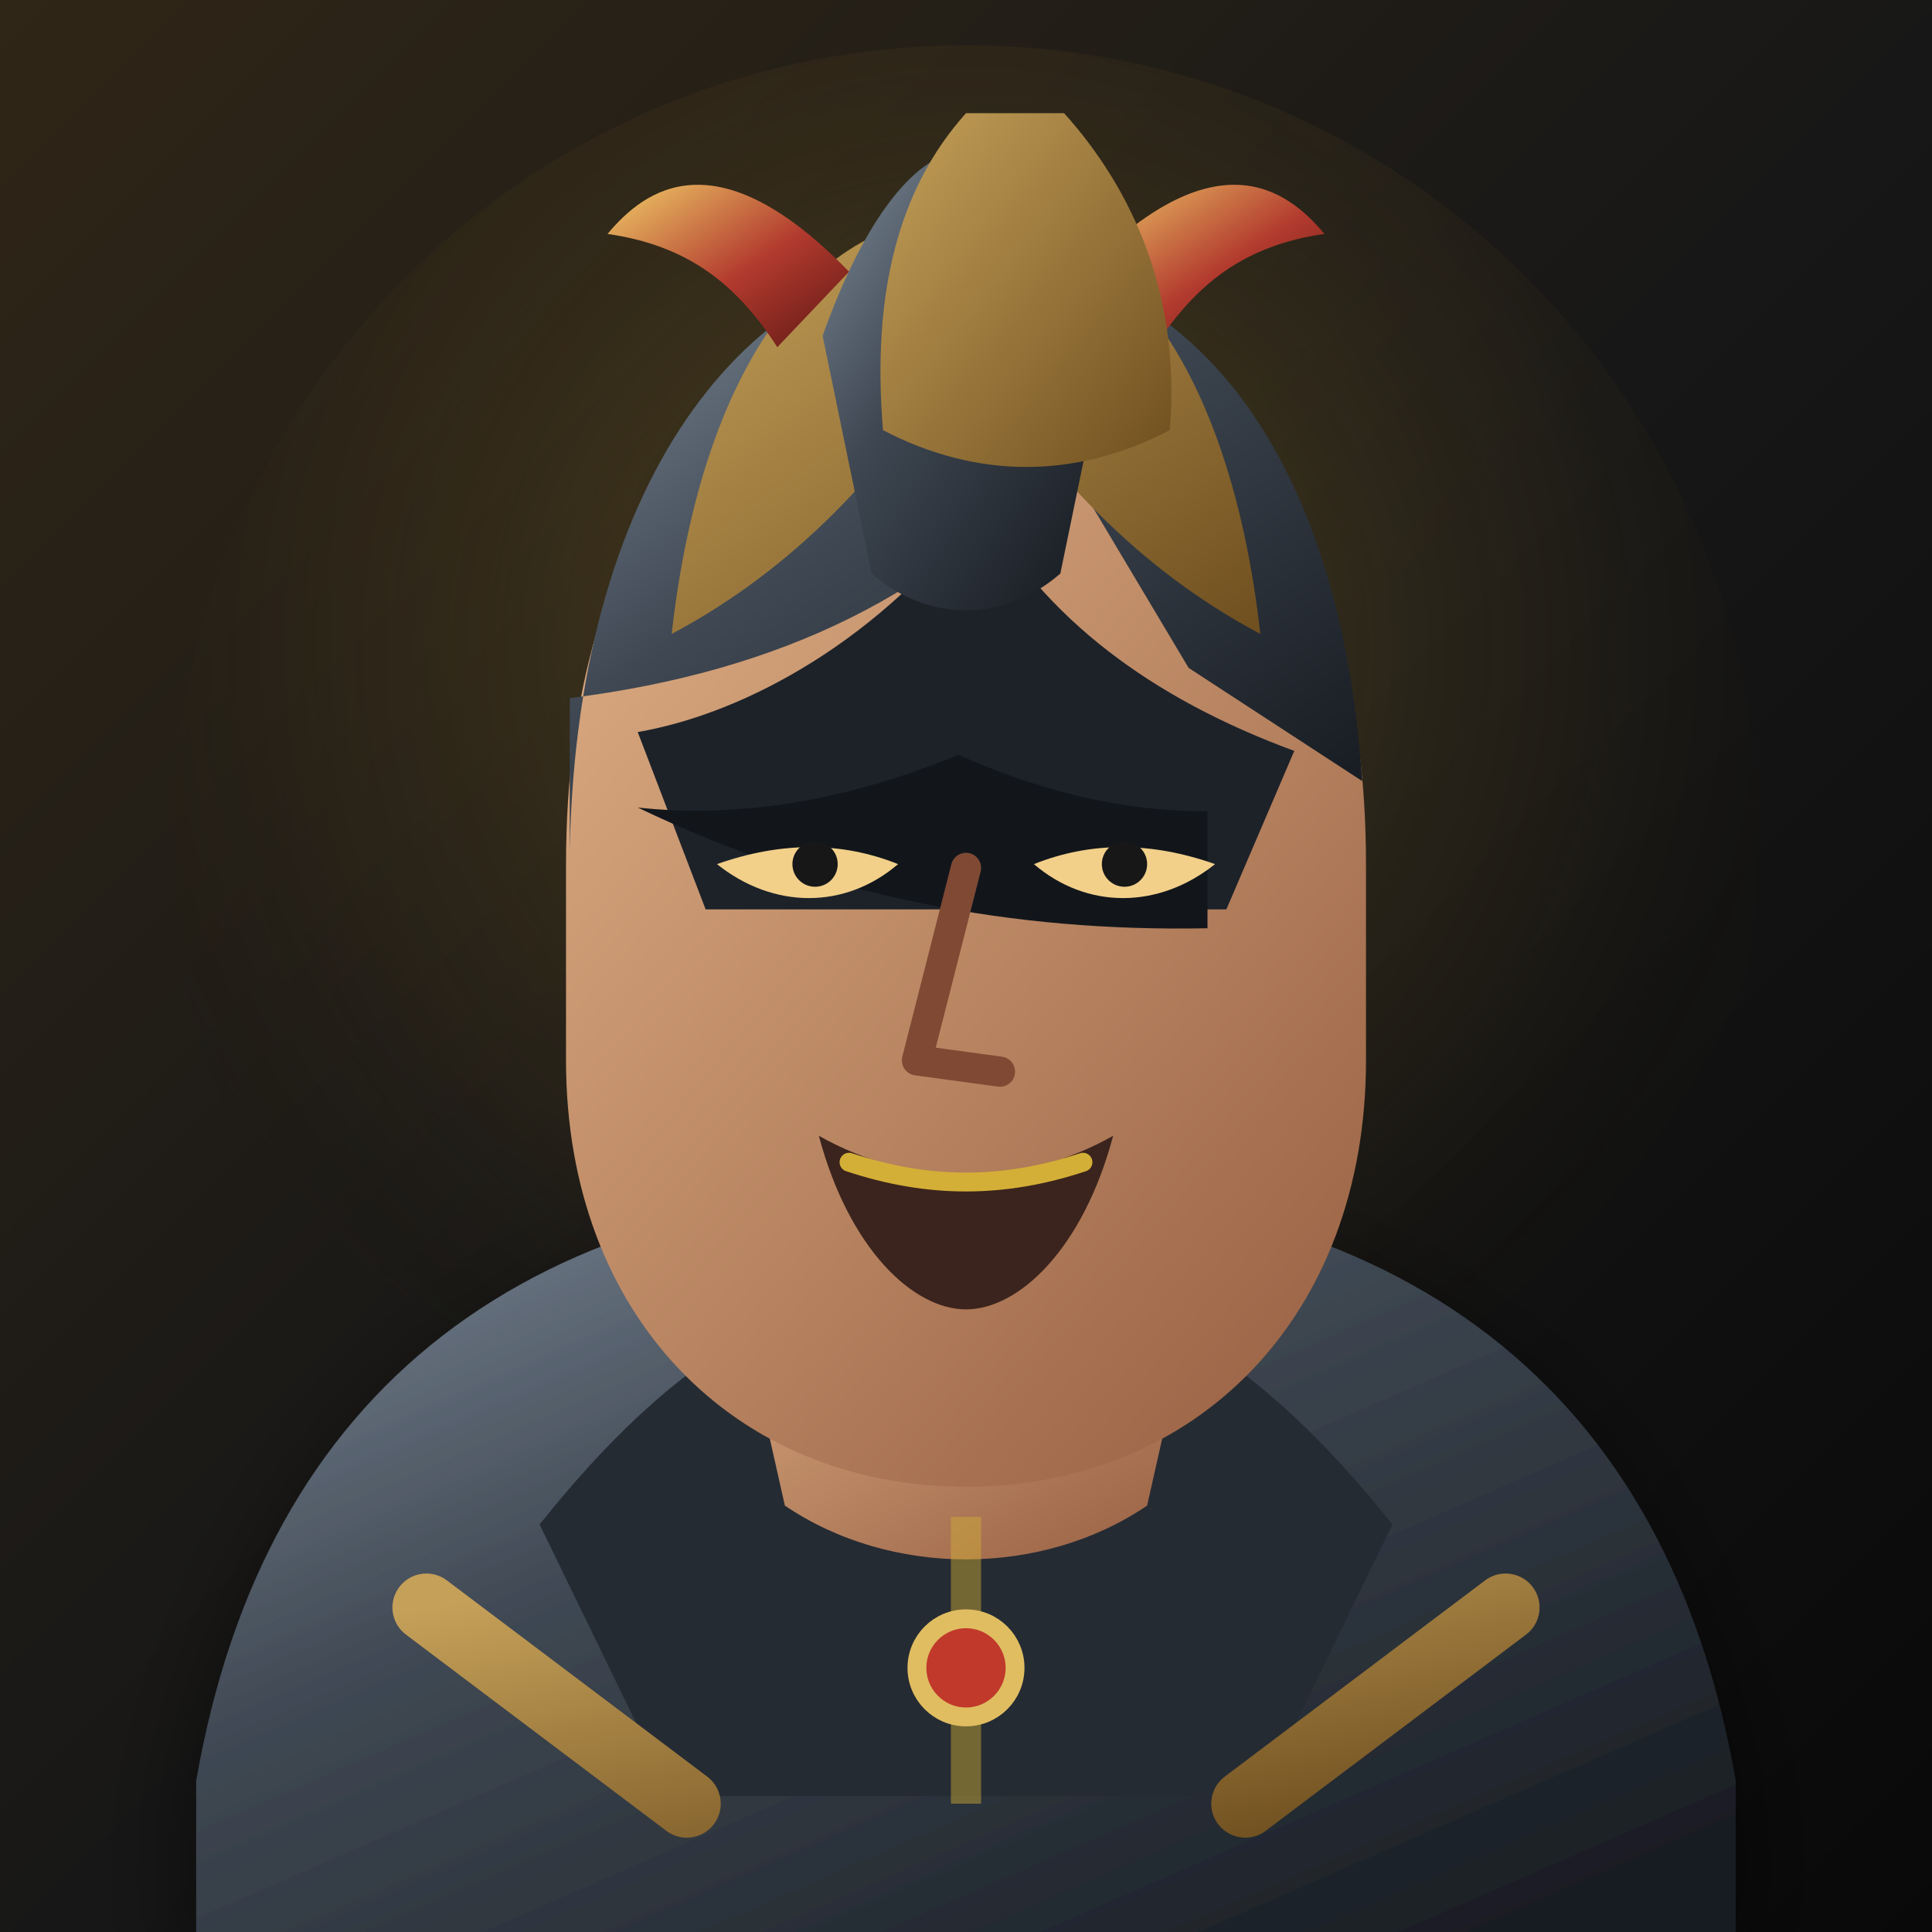
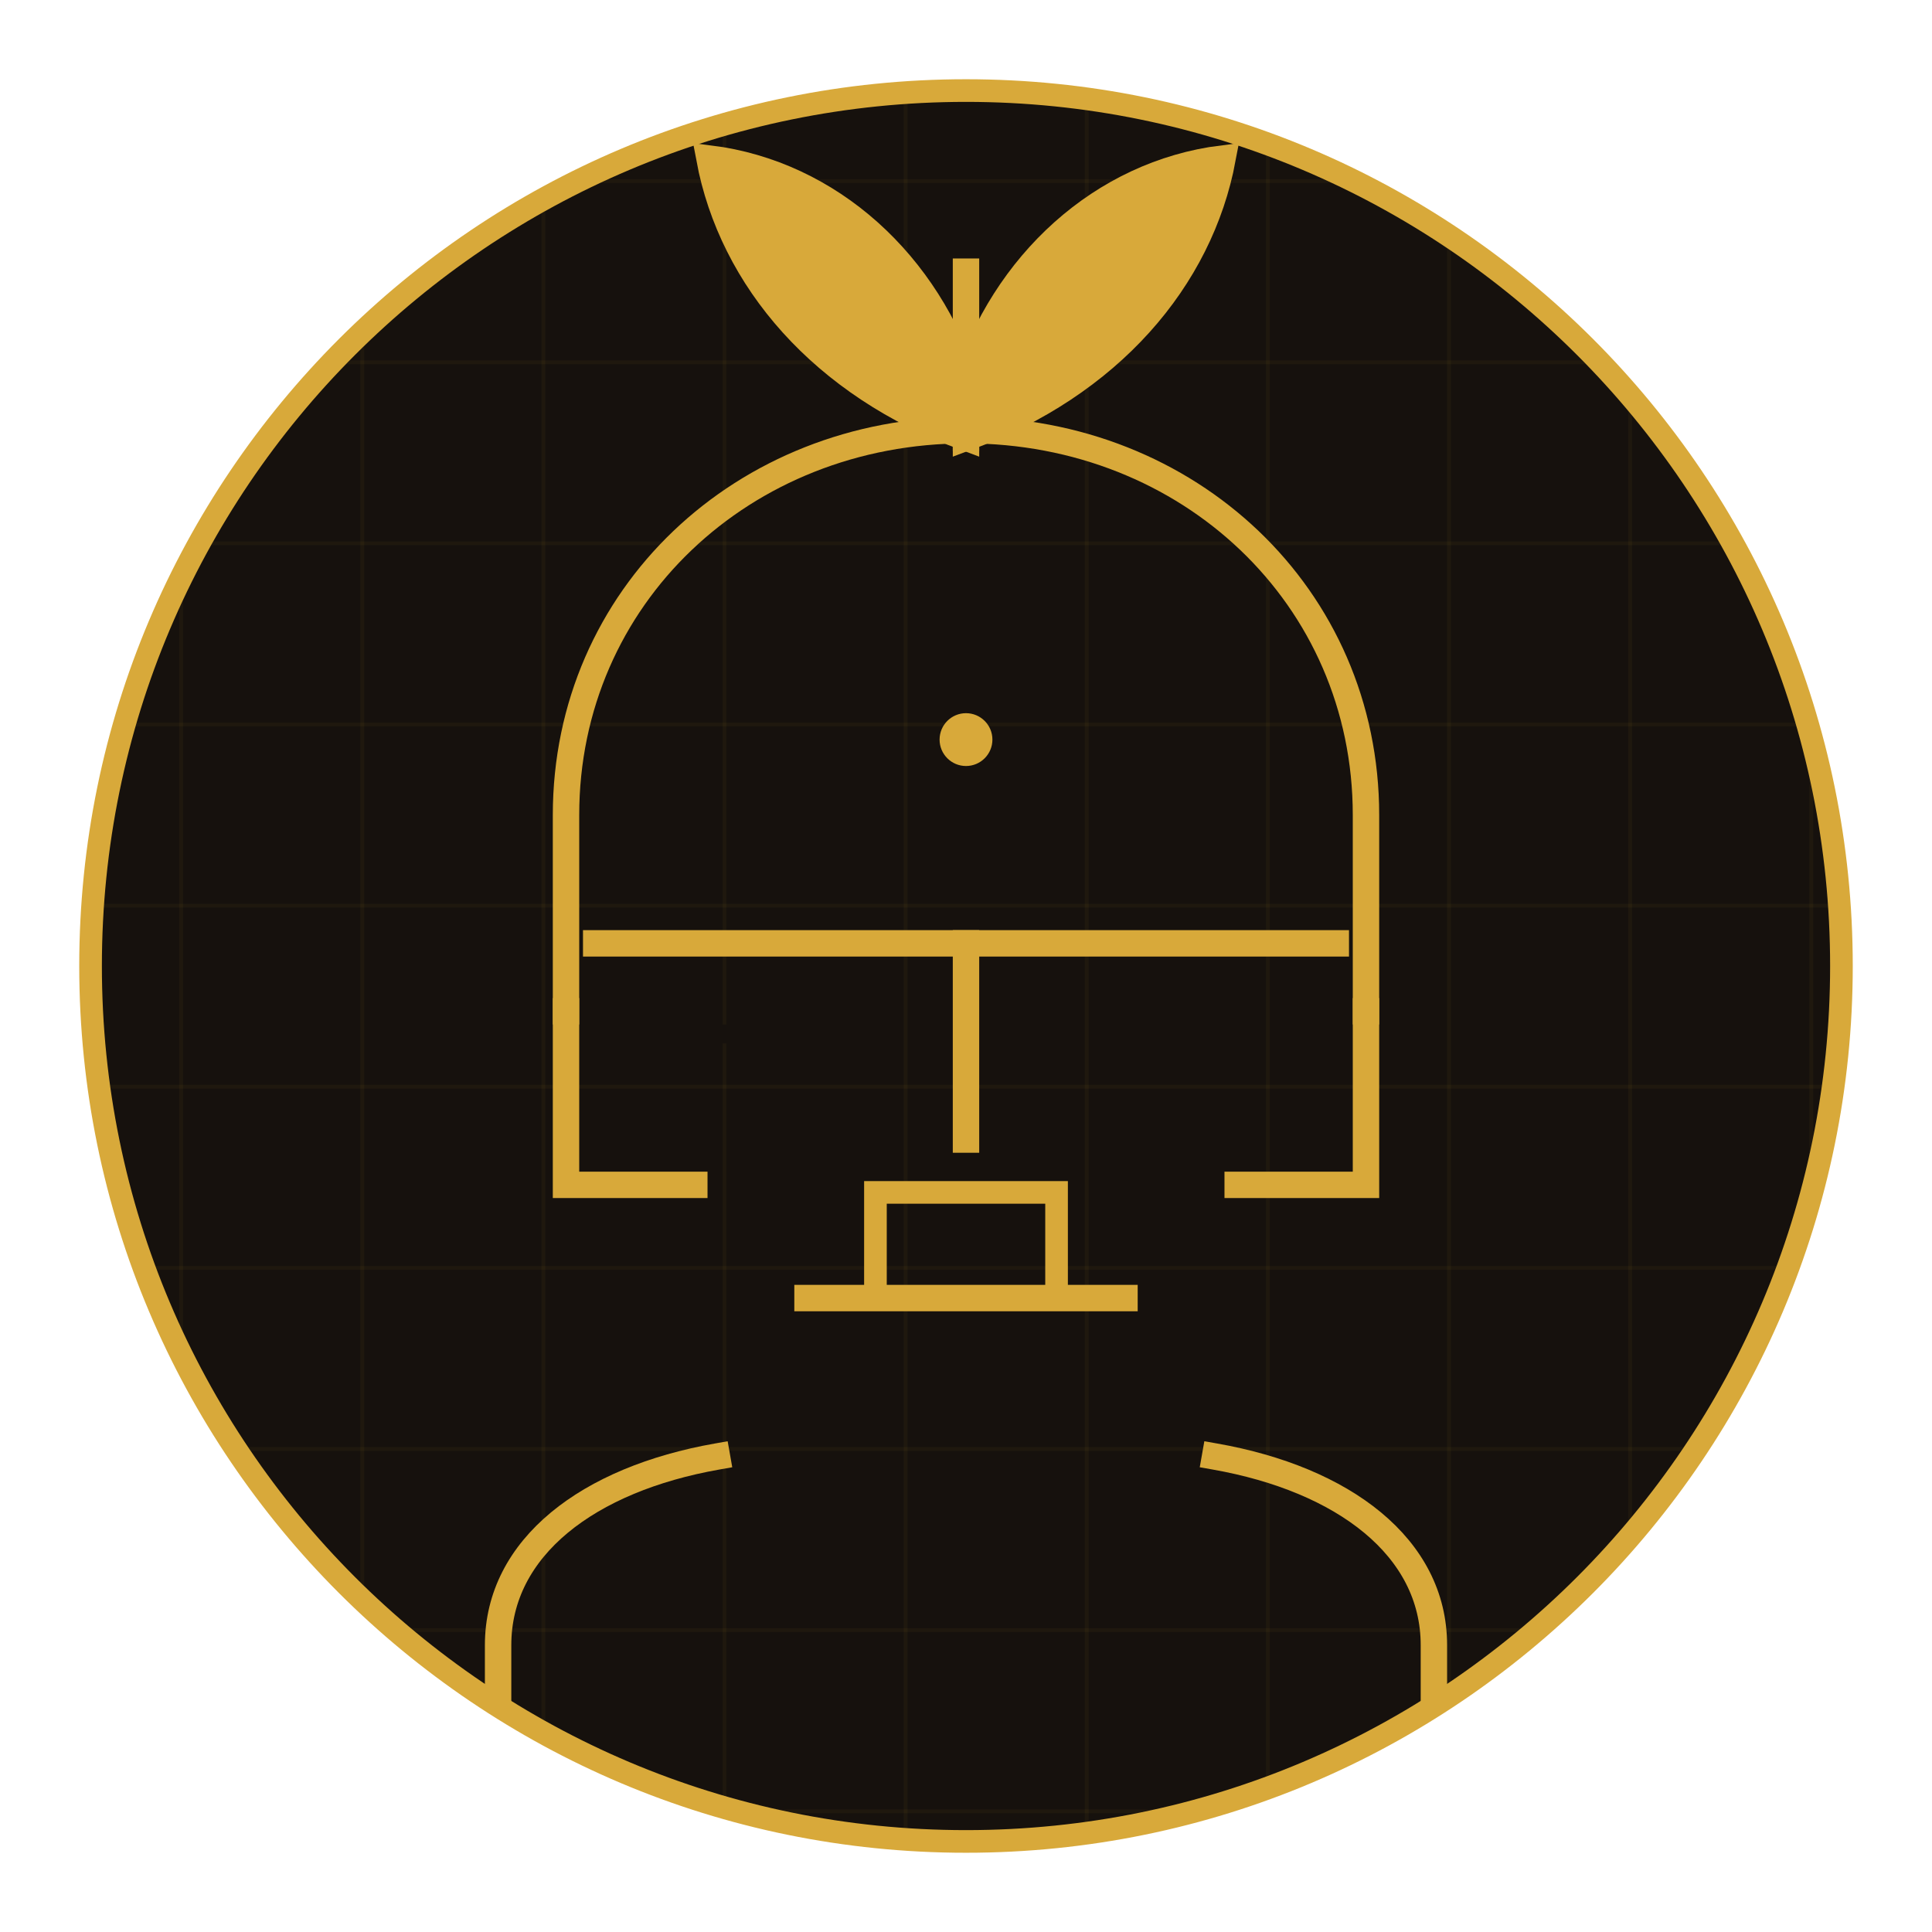
- <svg xmlns="http://www.w3.org/2000/svg" viewBox="0 0 512 512" role="img" aria-labelledby="title description">
+ <svg xmlns="http://www.w3.org/2000/svg" viewBox="0 0 512 512" role="img" aria-labelledby="title desc">
  <defs>
-     <linearGradient id="background" x1="0" y1="0" x2="1" y2="1">
-       <stop offset="0" stop-color="#302617" />
-       <stop offset="0.52" stop-color="#171717" />
-       <stop offset="1" stop-color="#090909" />
-     </linearGradient>
-     <radialGradient id="halo" cx="50%" cy="38%" r="58%">
-       <stop offset="0" stop-color="#d4af37" stop-opacity="0.28" />
-       <stop offset="0.68" stop-color="#8e6b24" stop-opacity="0.08" />
-       <stop offset="1" stop-color="#000" stop-opacity="0" />
-     </radialGradient>
-     <linearGradient id="armor" x1="0" y1="0" x2="0.9" y2="1">
-       <stop offset="0" stop-color="#7e8a99" />
-       <stop offset="0.42" stop-color="#3f4853" />
-       <stop offset="1" stop-color="#171b21" />
-     </linearGradient>
-     <linearGradient id="armorLight" x1="0" y1="0" x2="1" y2="1">
-       <stop offset="0" stop-color="#c5a059" />
-       <stop offset="1" stop-color="#6f4f1f" />
-     </linearGradient>
-     <linearGradient id="skin" x1="0" y1="0" x2="0.8" y2="1">
-       <stop offset="0" stop-color="#e4b58a" />
-       <stop offset="1" stop-color="#9c6547" />
-     </linearGradient>
-     <linearGradient id="plume" x1="0" y1="0" x2="1" y2="1">
-       <stop offset="0" stop-color="#f0cc68" />
-       <stop offset="0.55" stop-color="#b23a2e" />
-       <stop offset="1" stop-color="#5d1714" />
-     </linearGradient>
-     <filter id="shadow" x="-20%" y="-20%" width="140%" height="140%">
-       <feDropShadow dx="0" dy="12" stdDeviation="14" flood-color="#000" flood-opacity="0.55" />
-     </filter>
+     <clipPath id="disc">
+       <circle cx="256" cy="256" r="232" />
+     </clipPath>
  </defs>
-   <rect width="512" height="512" fill="url(#background)" />
-   <circle cx="256" cy="222" r="210" fill="url(#halo)" />
-   <path d="M52 472c18-104 88-158 204-158s186 54 204 158v40H52z" fill="url(#armor)" filter="url(#shadow)" />
-   <path d="M143 404c35-44 70-66 113-66s78 22 113 66l-35 72H178z" fill="#252b33" />
-   <path d="M190 319h132l-18 80c-28 19-68 19-96 0z" fill="url(#skin)" />
-   <path d="M150 229c0-91 45-145 106-145s106 54 106 145v52c0 68-45 113-106 113s-106-45-106-113z" fill="url(#skin)" />
-   <path d="M151 225c2-101 50-157 105-157 57 0 99 49 105 139l-46-30-34-57c-31 37-74 58-130 65z" fill="url(#armor)" />
-   <path d="M169 194c29-5 65-25 91-60 17 30 45 51 83 65l-18 42h-138z" fill="#1d2229" />
-   <path d="M169 214c27 3 56-2 85-14 20 9 42 15 66 15v31c-51 1-101-8-151-32z" fill="#12161b" />
-   <path d="M190 229c17-6 33-6 48 0-14 12-33 12-48 0zM274 229c15-6 31-6 48 0-15 12-34 12-48 0z" fill="#f2d08a" />
-   <circle cx="216" cy="229" r="6" fill="#171717" />
-   <circle cx="298" cy="229" r="6" fill="#171717" />
-   <path d="M256 230l-13 51 22 3" fill="none" stroke="#7f4934" stroke-width="8" stroke-linecap="round" stroke-linejoin="round" />
-   <path d="M217 301c25 14 53 14 78 0-8 30-25 46-39 46s-31-16-39-46z" fill="#3b241d" />
-   <path d="M225 308c21 7 41 7 62 0" fill="none" stroke="#d4af37" stroke-width="5" stroke-linecap="round" />
-   <path d="M178 168c8-71 38-111 78-111s70 40 78 111c-32-17-57-43-78-77-21 34-46 60-78 77z" fill="url(#armorLight)" />
-   <path d="M218 89c11-31 25-49 38-49s27 18 38 49l-13 63c-15 13-35 13-50 0z" fill="url(#armor)" />
-   <path d="M225 72c-35-36-54-22-64-10 21 3 34 13 45 30z" fill="url(#plume)" />
-   <path d="M287 72c35-36 54-22 64-10-21 3-34 13-45 30z" fill="url(#plume)" />
-   <path d="M256 30c-18 20-25 48-22 84 25 13 51 13 76 0 3-36-10-64-28-84z" fill="url(#armorLight)" />
-   <path d="M113 426l69 52M399 426l-69 52" stroke="url(#armorLight)" stroke-width="18" stroke-linecap="round" />
-   <path d="M256 402v76" stroke="#d4af37" stroke-opacity="0.45" stroke-width="8" />
-   <circle cx="256" cy="442" r="13" fill="#c0392b" stroke="#e0bd61" stroke-width="5" />
+   <g clip-path="url(#disc)">
+     <rect width="512" height="512" fill="#16110d" />
+     <g fill="none" stroke="#d8a93a" stroke-opacity="0.05" stroke-width="1">
+       <path d="M0 48h512M0 96h512M0 144h512M0 192h512M0 240h512M0 288h512M0 336h512M0 384h512M0 432h512M0 480h512" />
+       <path d="M48 0v512M96 0v512M144 0v512M192 0v512M240 0v512M288 0v512M336 0v512M384 0v512M432 0v512M480 0v512" />
+     </g>
+     <g fill="none" stroke="#d8a93a" stroke-width="7" stroke-linecap="square" stroke-linejoin="miter">
+       <path d="M150 268v-52c0-58 47-102 106-102s106 44 106 102v52" />
+       <path d="M256 116V72" />
+       <path d="M256 116c-38-14-62-42-68-74 32 4 58 28 68 60z" fill="#d8a93a" />
+       <path d="M256 116c38-14 62-42 68-74-32 4-58 28-68 60z" fill="#d8a93a" />
+       <path d="M150 268v46h34" />
+       <path d="M362 268v46h-34" />
+       <path d="M158 250h196" />
+       <path d="M256 250v52" />
+       <path d="M182 274h30M300 274h30" stroke="#16110d" stroke-width="5" />
+       <path d="M214 344h84" />
+       <path d="M232 316h48v28h-48z" stroke-width="6" />
+       <path d="M132 470v-34c0-26 24-44 58-50" />
+       <path d="M380 470v-34c0-26-24-44-58-50" />
+     </g>
+     <path d="M256 118c-40-16-66-46-72-80 34 6 62 32 72 64z" fill="#d8a93a" />
+     <path d="M256 118c40-16 66-46 72-80-34 6-62 32-72 64z" fill="#d8a93a" />
+     <circle cx="256" cy="196" r="7" fill="#d8a93a" />
+   </g>
+   <circle cx="256" cy="256" r="232" fill="none" stroke="#d8a93a" stroke-width="6" />
</svg>
